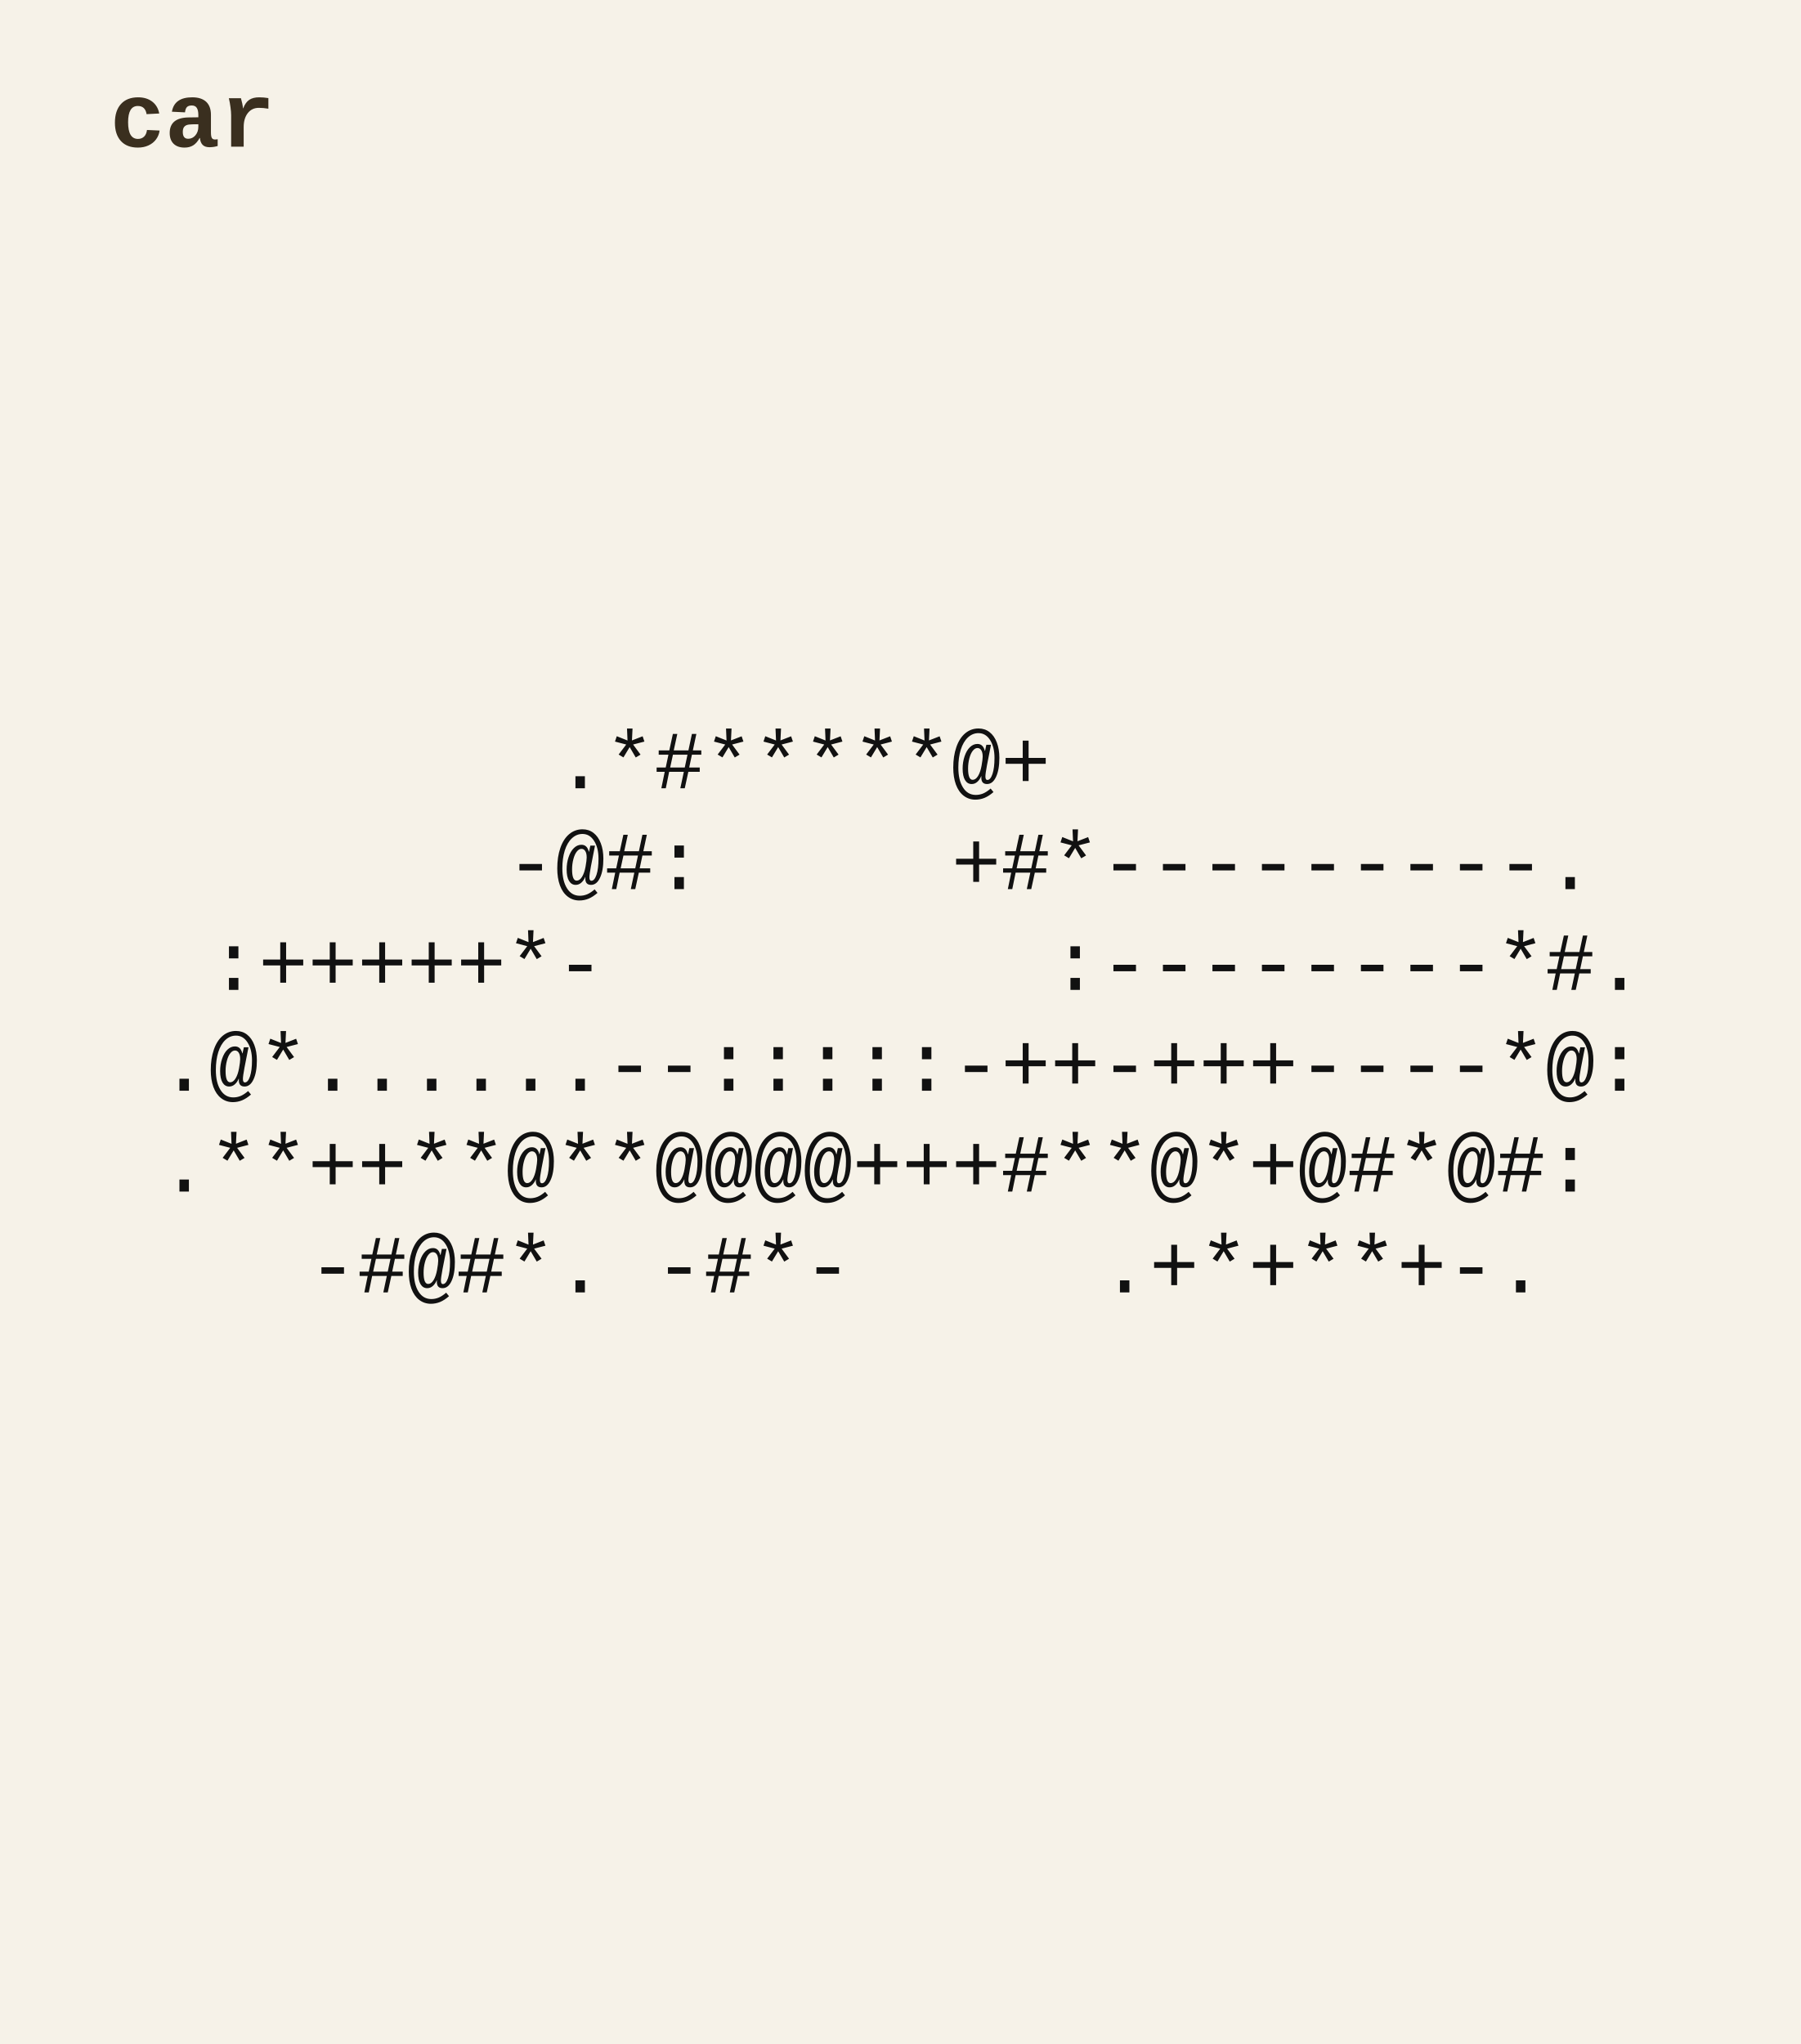
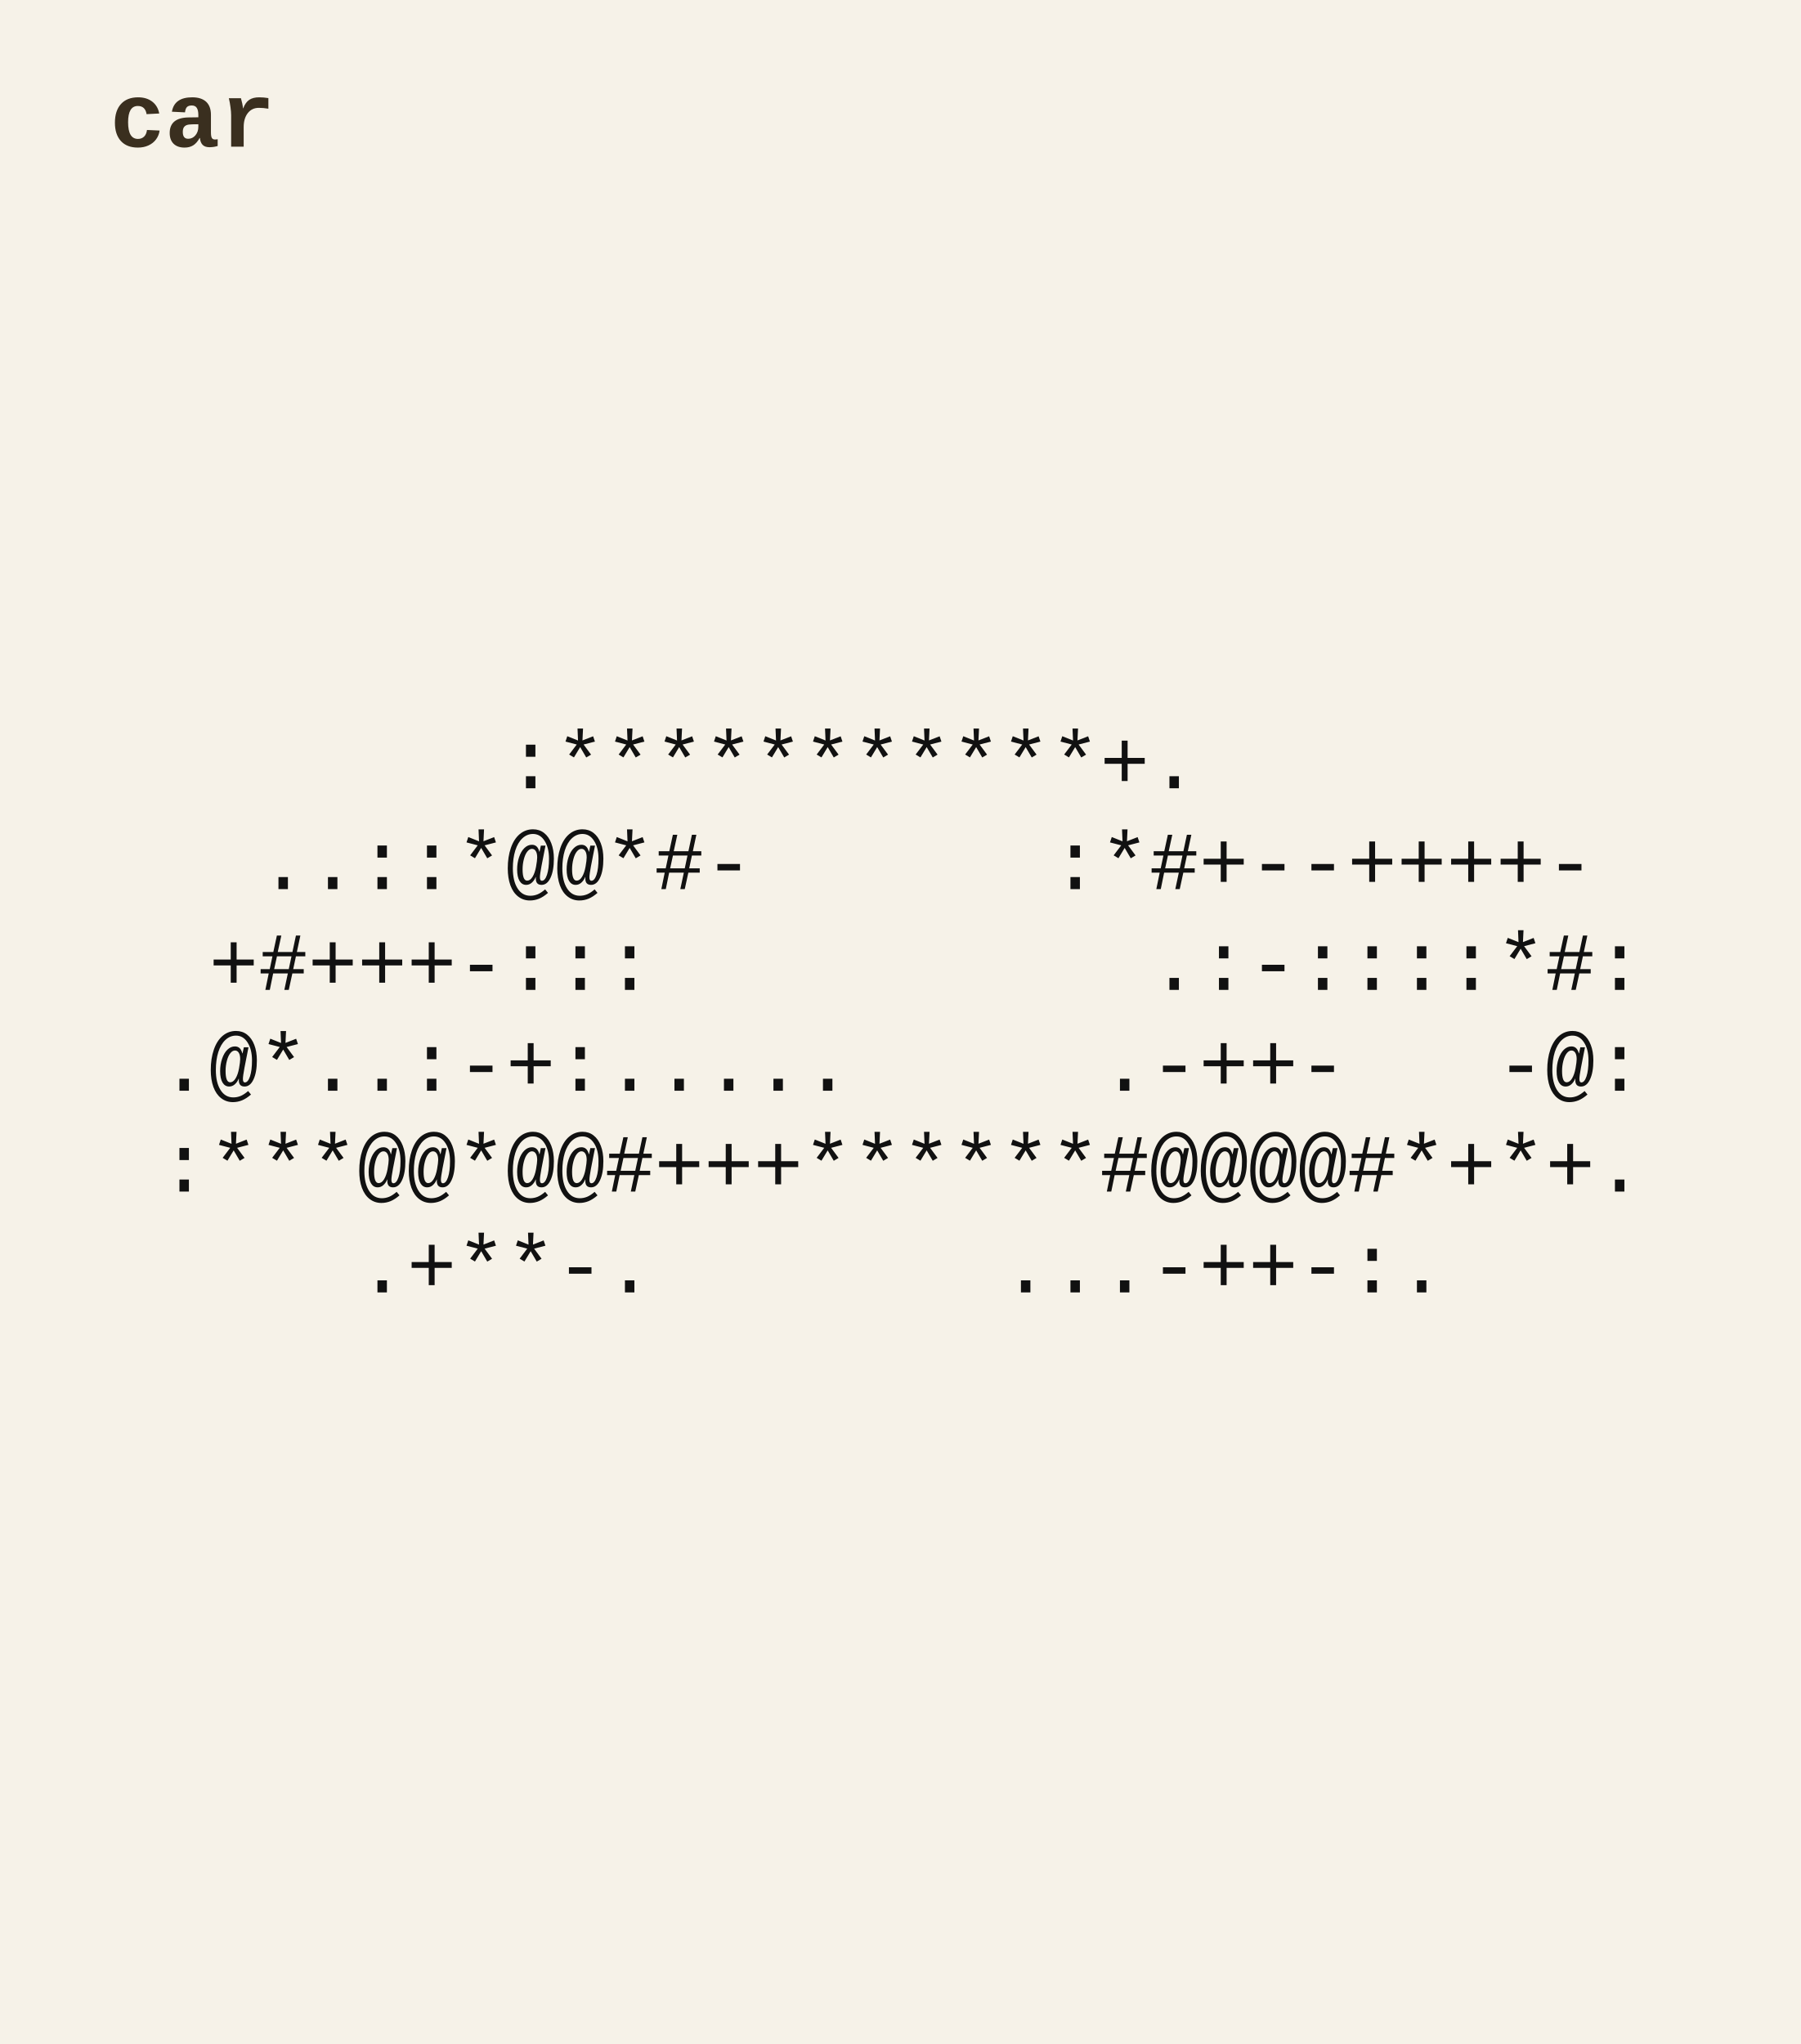
<svg xmlns="http://www.w3.org/2000/svg" width="393" height="446" viewBox="0 0 393 446" role="img" aria-label="car">
  <rect width="100%" height="100%" fill="#f6f2e8" />
  <text x="24" y="32" font-family="'SFMono-Regular', Menlo, Monaco, Consolas, 'Liberation Mono', monospace" font-size="20" font-weight="700" fill="#3a2f1f">car</text>
  <text x="24" y="62" xml:space="preserve" font-family="'SFMono-Regular', Menlo, Monaco, Consolas, 'Liberation Mono', monospace" font-size="18" fill="#111111">
    <tspan x="24" dy="0">                                </tspan>
    <tspan x="24" dy="22">                                </tspan>
    <tspan x="24" dy="22">                                </tspan>
    <tspan x="24" dy="22">                                </tspan>
    <tspan x="24" dy="22">                                </tspan>
-     <tspan x="24" dy="22">         .*#*****@+             </tspan>
-     <tspan x="24" dy="22">        -@#:     +#*---------.  </tspan>
-     <tspan x="24" dy="22">  :+++++*-         :--------*#. </tspan>
-     <tspan x="24" dy="22"> .@*......--:::::-++-+++----*@: </tspan>
-     <tspan x="24" dy="22"> .**++**@**@@@@+++#**@*+@#*@#:  </tspan>
-     <tspan x="24" dy="22">    -#@#*. -#*-     .+*+**+-.   </tspan>
+     <tspan x="24" dy="22">        :***********+.          </tspan>
+     <tspan x="24" dy="22">   ..::*@@*#-      :*#+--++++-  </tspan>
+     <tspan x="24" dy="22">  +#+++-:::          .:-::::*#: </tspan>
+     <tspan x="24" dy="22"> .@*..:-+:.....     .-++-   -@: </tspan>
+     <tspan x="24" dy="22"> :***@@*@@#+++******#@@@@#*+*+. </tspan>
+     <tspan x="24" dy="22">     .+**-.       ...-++-:.     </tspan>
    <tspan x="24" dy="22">                                </tspan>
    <tspan x="24" dy="22">                                </tspan>
    <tspan x="24" dy="22">                                </tspan>
    <tspan x="24" dy="22">                                </tspan>
    <tspan x="24" dy="22">                                </tspan>
  </text>
</svg>
